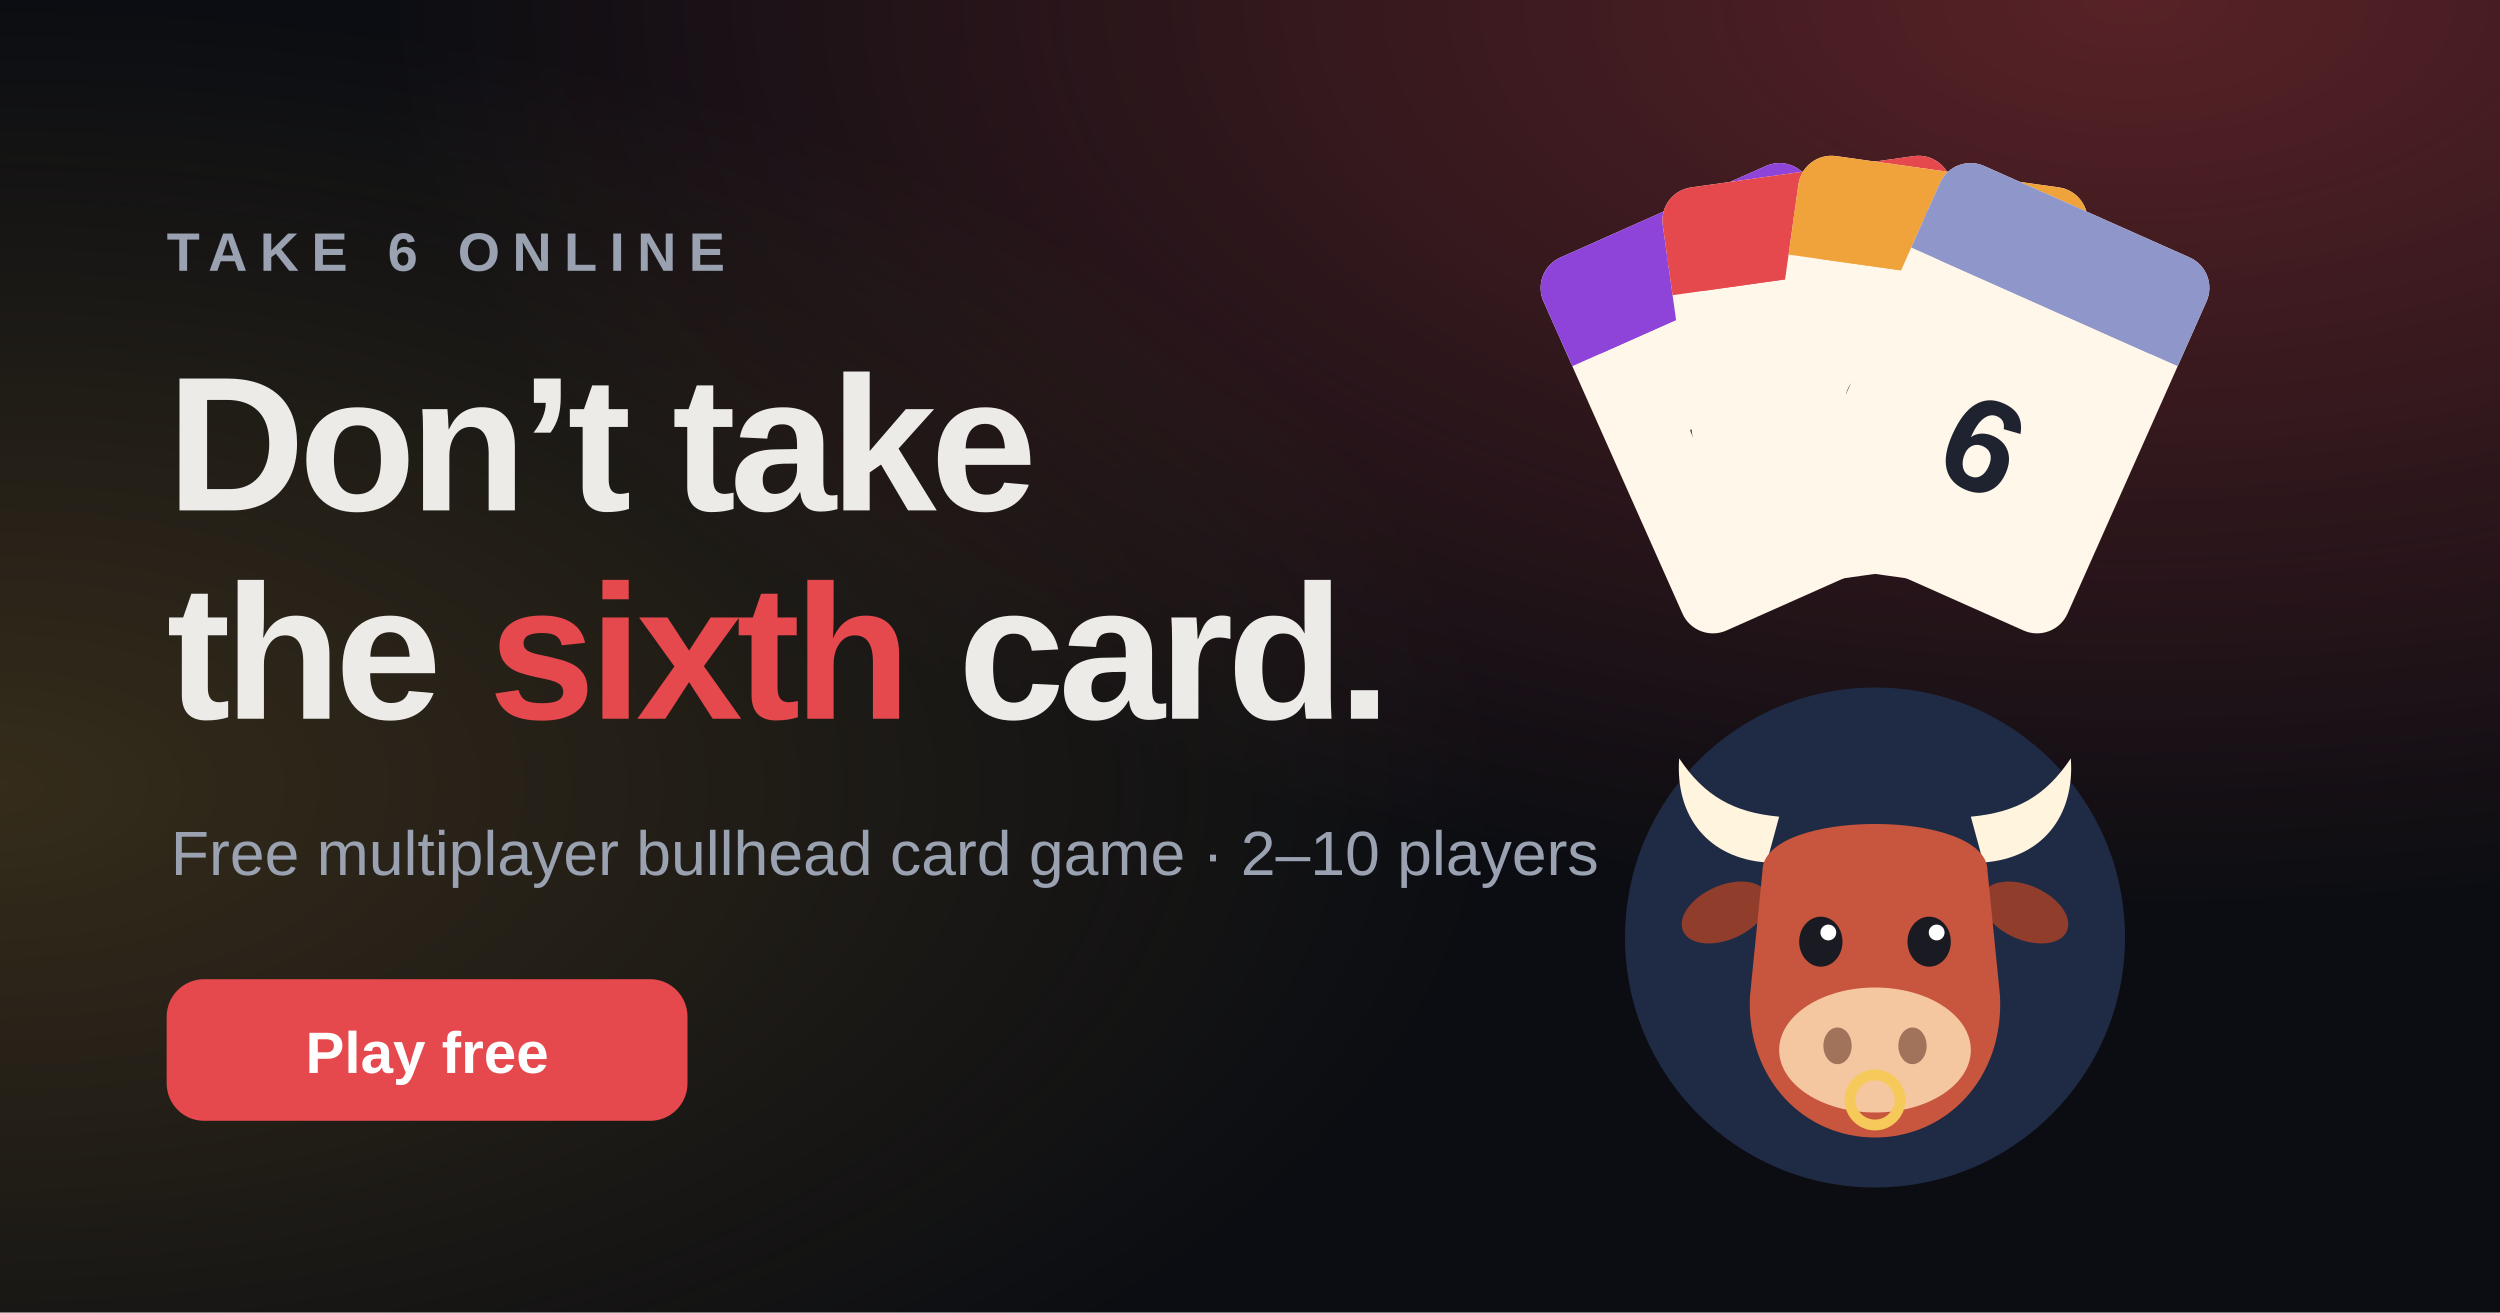
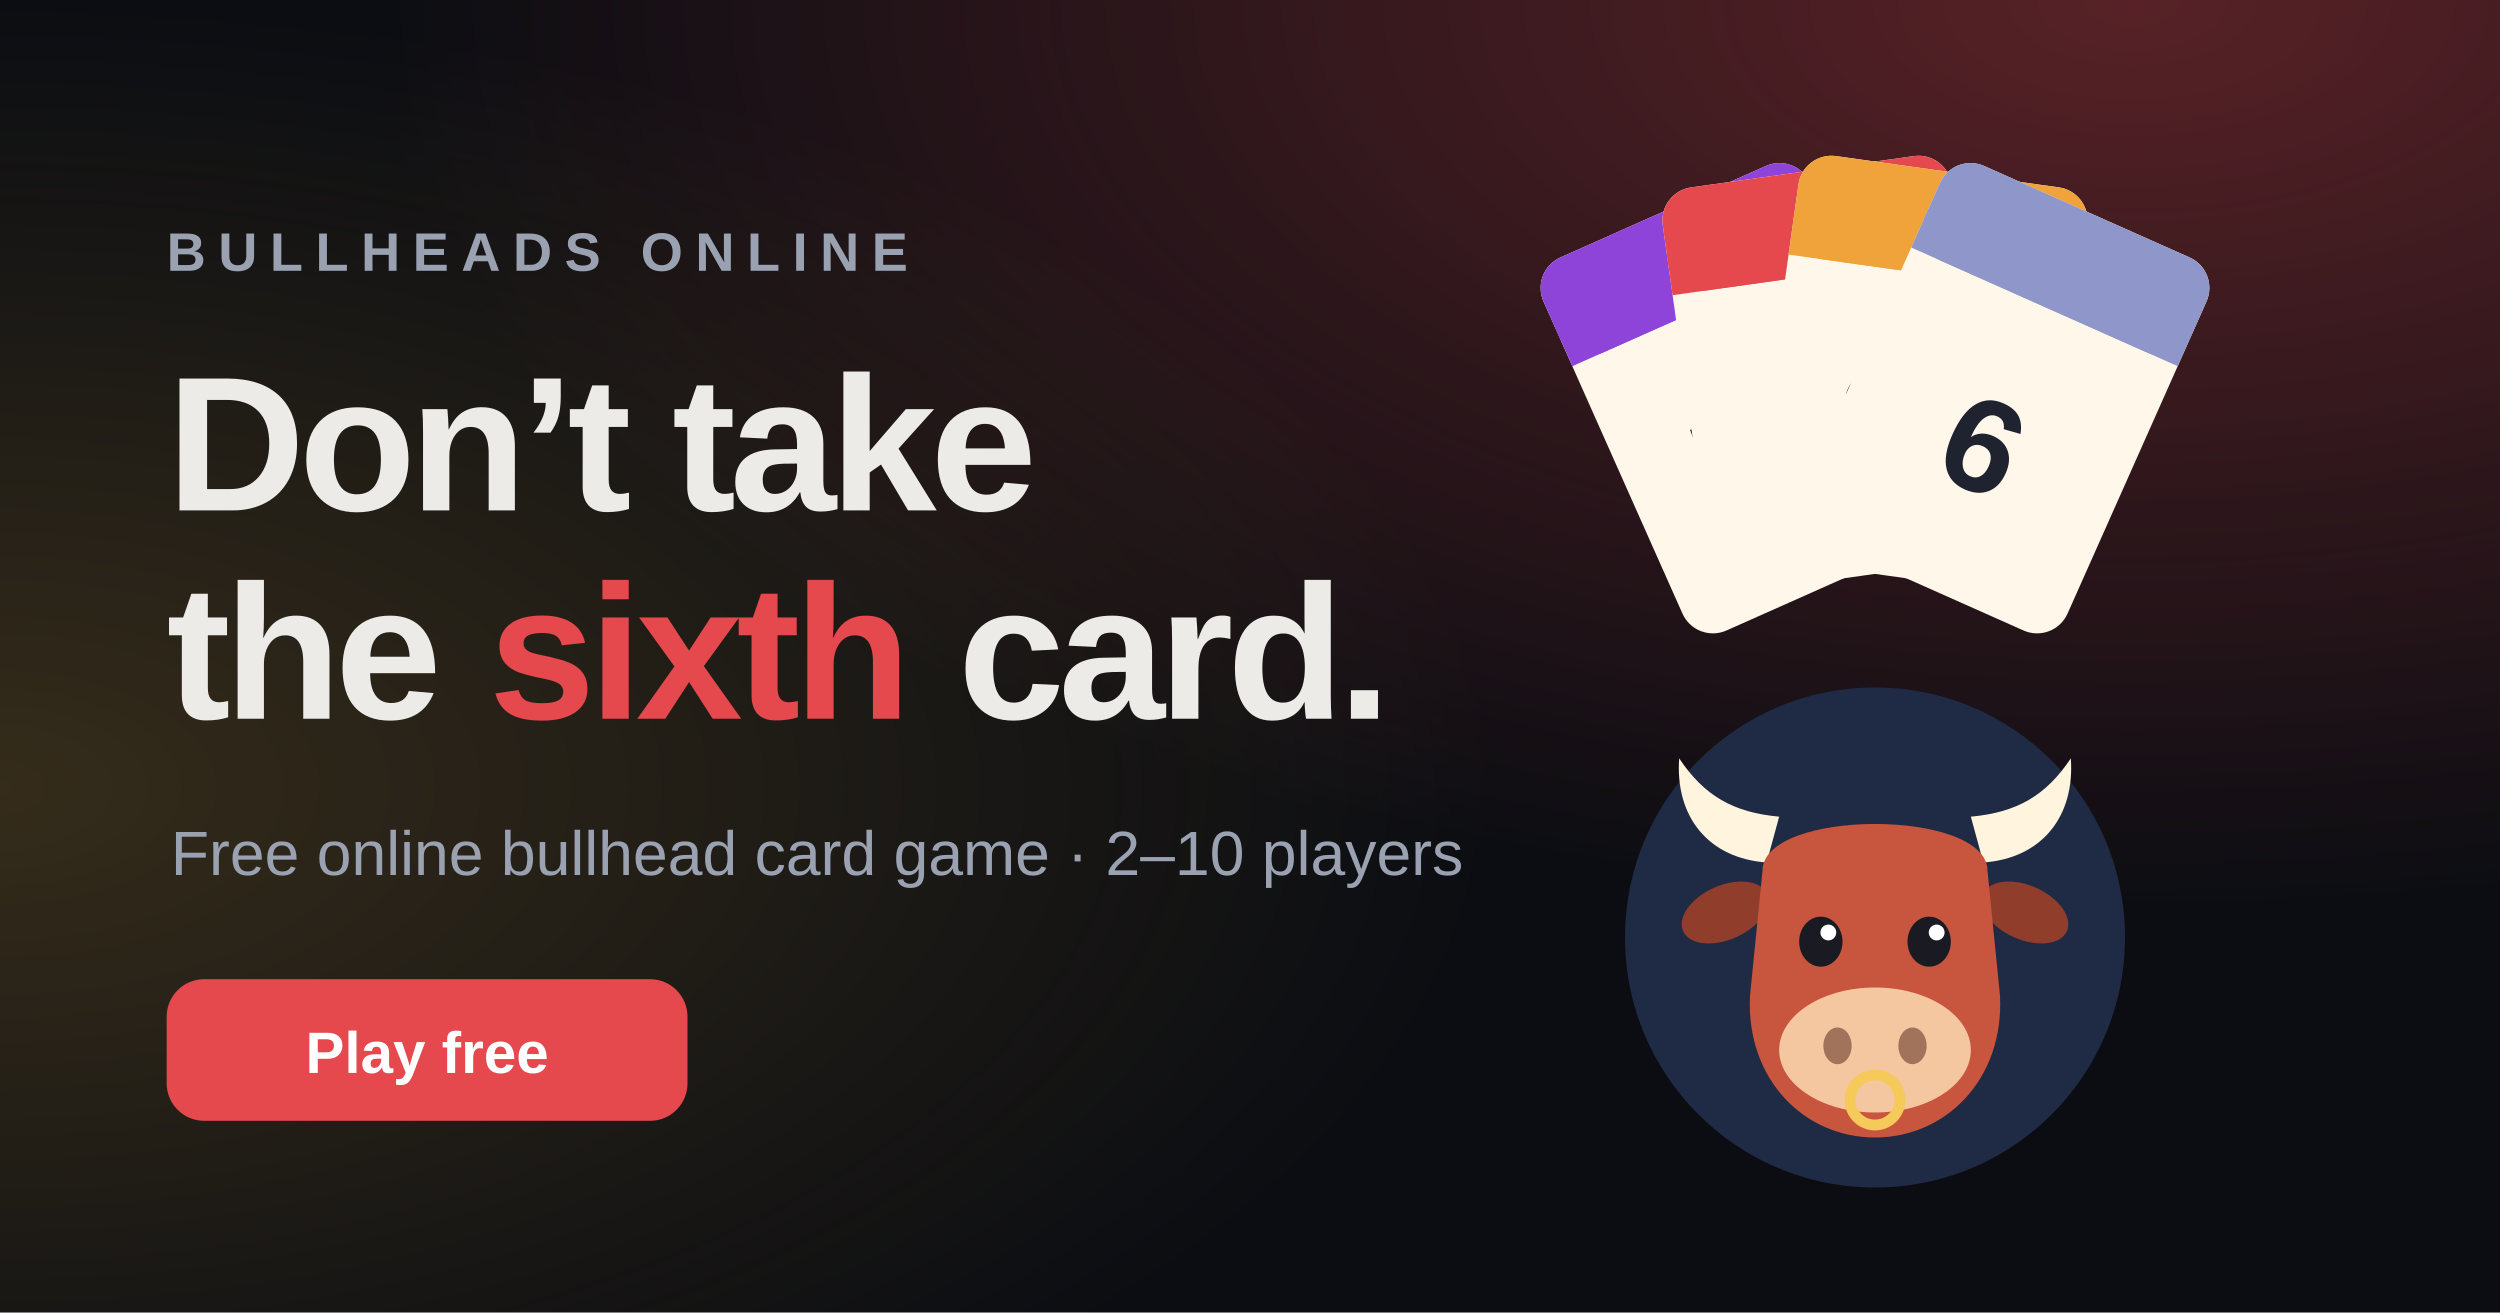
<svg xmlns="http://www.w3.org/2000/svg" width="1200" height="630" viewBox="0 0 1200 630">
  <defs>
    <radialGradient id="g1" cx="85%" cy="0%" r="70%">
      <stop offset="0" stop-color="#E5484D" stop-opacity=".35" />
      <stop offset="1" stop-color="#E5484D" stop-opacity="0" />
    </radialGradient>
    <radialGradient id="g2" cx="0%" cy="60%" r="60%">
      <stop offset="0" stop-color="#F5B942" stop-opacity=".18" />
      <stop offset="1" stop-color="#F5B942" stop-opacity="0" />
    </radialGradient>
    <g id="pip">
      <path d="M2.5 3.5c.4 3 2.2 5 4.9 5.6-.3.8-.4 1.6-.4 2.5 0 5 2.3 9.4 5 9.4s5-4.4 5-9.4c0-.9-.1-1.7-.4-2.5 2.7-.6 4.5-2.6 4.9-5.6-1.9 1.5-3.9 2.2-5.9 2.2A6 6 0 0 0 12 4.9c-1.3 0-2.6.3-3.6.8-2 0-4-.7-5.9-2.2Z" fill="#fff" />
    </g>
  </defs>
  <rect width="1200" height="630" fill="#0B0D12" />
  <rect width="1200" height="630" fill="url(#g1)" />
  <rect width="1200" height="630" fill="url(#g2)" />
  <g font-family="Helvetica Neue, Arial, sans-serif">
-     <text x="80" y="130" fill="#9AA1B1" font-size="26" font-weight="700" letter-spacing="6">TAKE 6 ONLINE</text>
+     <text x="80" y="130" fill="#9AA1B1" font-size="26" font-weight="700" letter-spacing="6">BULLHEADS ONLINE</text>
    <text x="80" y="245" fill="#ECEBE8" font-size="92" font-weight="800" letter-spacing="-3">Don’t take</text>
    <text x="80" y="345" fill="#ECEBE8" font-size="92" font-weight="800" letter-spacing="-3">the <tspan fill="#E5484D">sixth</tspan> card.</text>
-     <text x="82" y="420" fill="#9AA1B1" font-size="30">Free multiplayer bullhead card game · 2–10 players</text>
+     <text x="82" y="420" fill="#9AA1B1" font-size="30">Free online bullhead card game · 2–10 players</text>
    <rect x="80" y="470" width="250" height="68" rx="18" fill="#E5484D" />
    <text x="205" y="515" fill="#fff" font-size="28" font-weight="700" text-anchor="middle">Play free</text>
  </g>
  <g transform="translate(900 330)">
    <g transform="rotate(-24) translate(-70 -250)">
      <rect width="140" height="196" rx="16" fill="#FFF7EA" />
      <rect width="140" height="50" rx="16" fill="#8E44D9" />
      <rect y="30" width="140" height="20" fill="#8E44D9" />
      <text x="70" y="145" font-family="Helvetica Neue, Arial" font-size="64" font-weight="800" fill="#1F2330" text-anchor="middle">55</text>
    </g>
    <g transform="rotate(-8) translate(-70 -250)">
      <rect width="140" height="196" rx="16" fill="#FFF7EA" />
      <rect width="140" height="50" rx="16" fill="#E5484D" />
      <rect y="30" width="140" height="20" fill="#E5484D" />
      <text x="70" y="145" font-family="Helvetica Neue, Arial" font-size="64" font-weight="800" fill="#1F2330" text-anchor="middle">11</text>
    </g>
    <g transform="rotate(8) translate(-70 -250)">
      <rect width="140" height="196" rx="16" fill="#FFF7EA" />
      <rect width="140" height="50" rx="16" fill="#F0A33A" />
      <rect y="30" width="140" height="20" fill="#F0A33A" />
      <text x="70" y="145" font-family="Helvetica Neue, Arial" font-size="64" font-weight="800" fill="#1F2330" text-anchor="middle">30</text>
    </g>
    <g transform="rotate(24) translate(-70 -250)">
      <rect width="140" height="196" rx="16" fill="#FFF7EA" />
      <rect width="140" height="50" rx="16" fill="#8F96C9" />
      <rect y="30" width="140" height="20" fill="#8F96C9" />
      <text x="70" y="145" font-family="Helvetica Neue, Arial" font-size="64" font-weight="800" fill="#1F2330" text-anchor="middle">6</text>
    </g>
    <circle cx="0" cy="120" r="120" fill="#1F2A44" />
    <g transform="translate(-120 0) scale(2)">
      <path d="M34 42c-14-1-22-11-21-25 6 9 13 13 24 14Z" fill="#FFF4DE" />
      <path d="M86 42c14-1 22-11 21-25-6 9-13 13-24 14Z" fill="#FFF4DE" />
      <ellipse cx="24" cy="54" rx="11" ry="6.5" transform="rotate(-24 24 54)" fill="#903d2c" />
      <ellipse cx="96" cy="54" rx="11" ry="6.5" transform="rotate(24 96 54)" fill="#903d2c" />
      <path d="M33 44c0-15 54-15 54 0l3 30c1 20-13 34-30 34S29 94 30 74Z" fill="#C8553D" />
      <ellipse cx="47" cy="61" rx="5.2" ry="6" fill="#1a1a22" />
      <ellipse cx="73" cy="61" rx="5.2" ry="6" fill="#1a1a22" />
      <circle cx="48.8" cy="58.8" r="1.9" fill="#fff" />
      <circle cx="74.8" cy="58.8" r="1.9" fill="#fff" />
      <ellipse cx="60" cy="87" rx="23" ry="15" fill="#F4C7A1" />
      <ellipse cx="51" cy="86" rx="3.4" ry="4.4" fill="#a0735a" />
      <ellipse cx="69" cy="86" rx="3.4" ry="4.4" fill="#a0735a" />
      <circle cx="60" cy="99" r="6" fill="none" stroke="#f5c95a" stroke-width="2.6" />
    </g>
  </g>
</svg>
